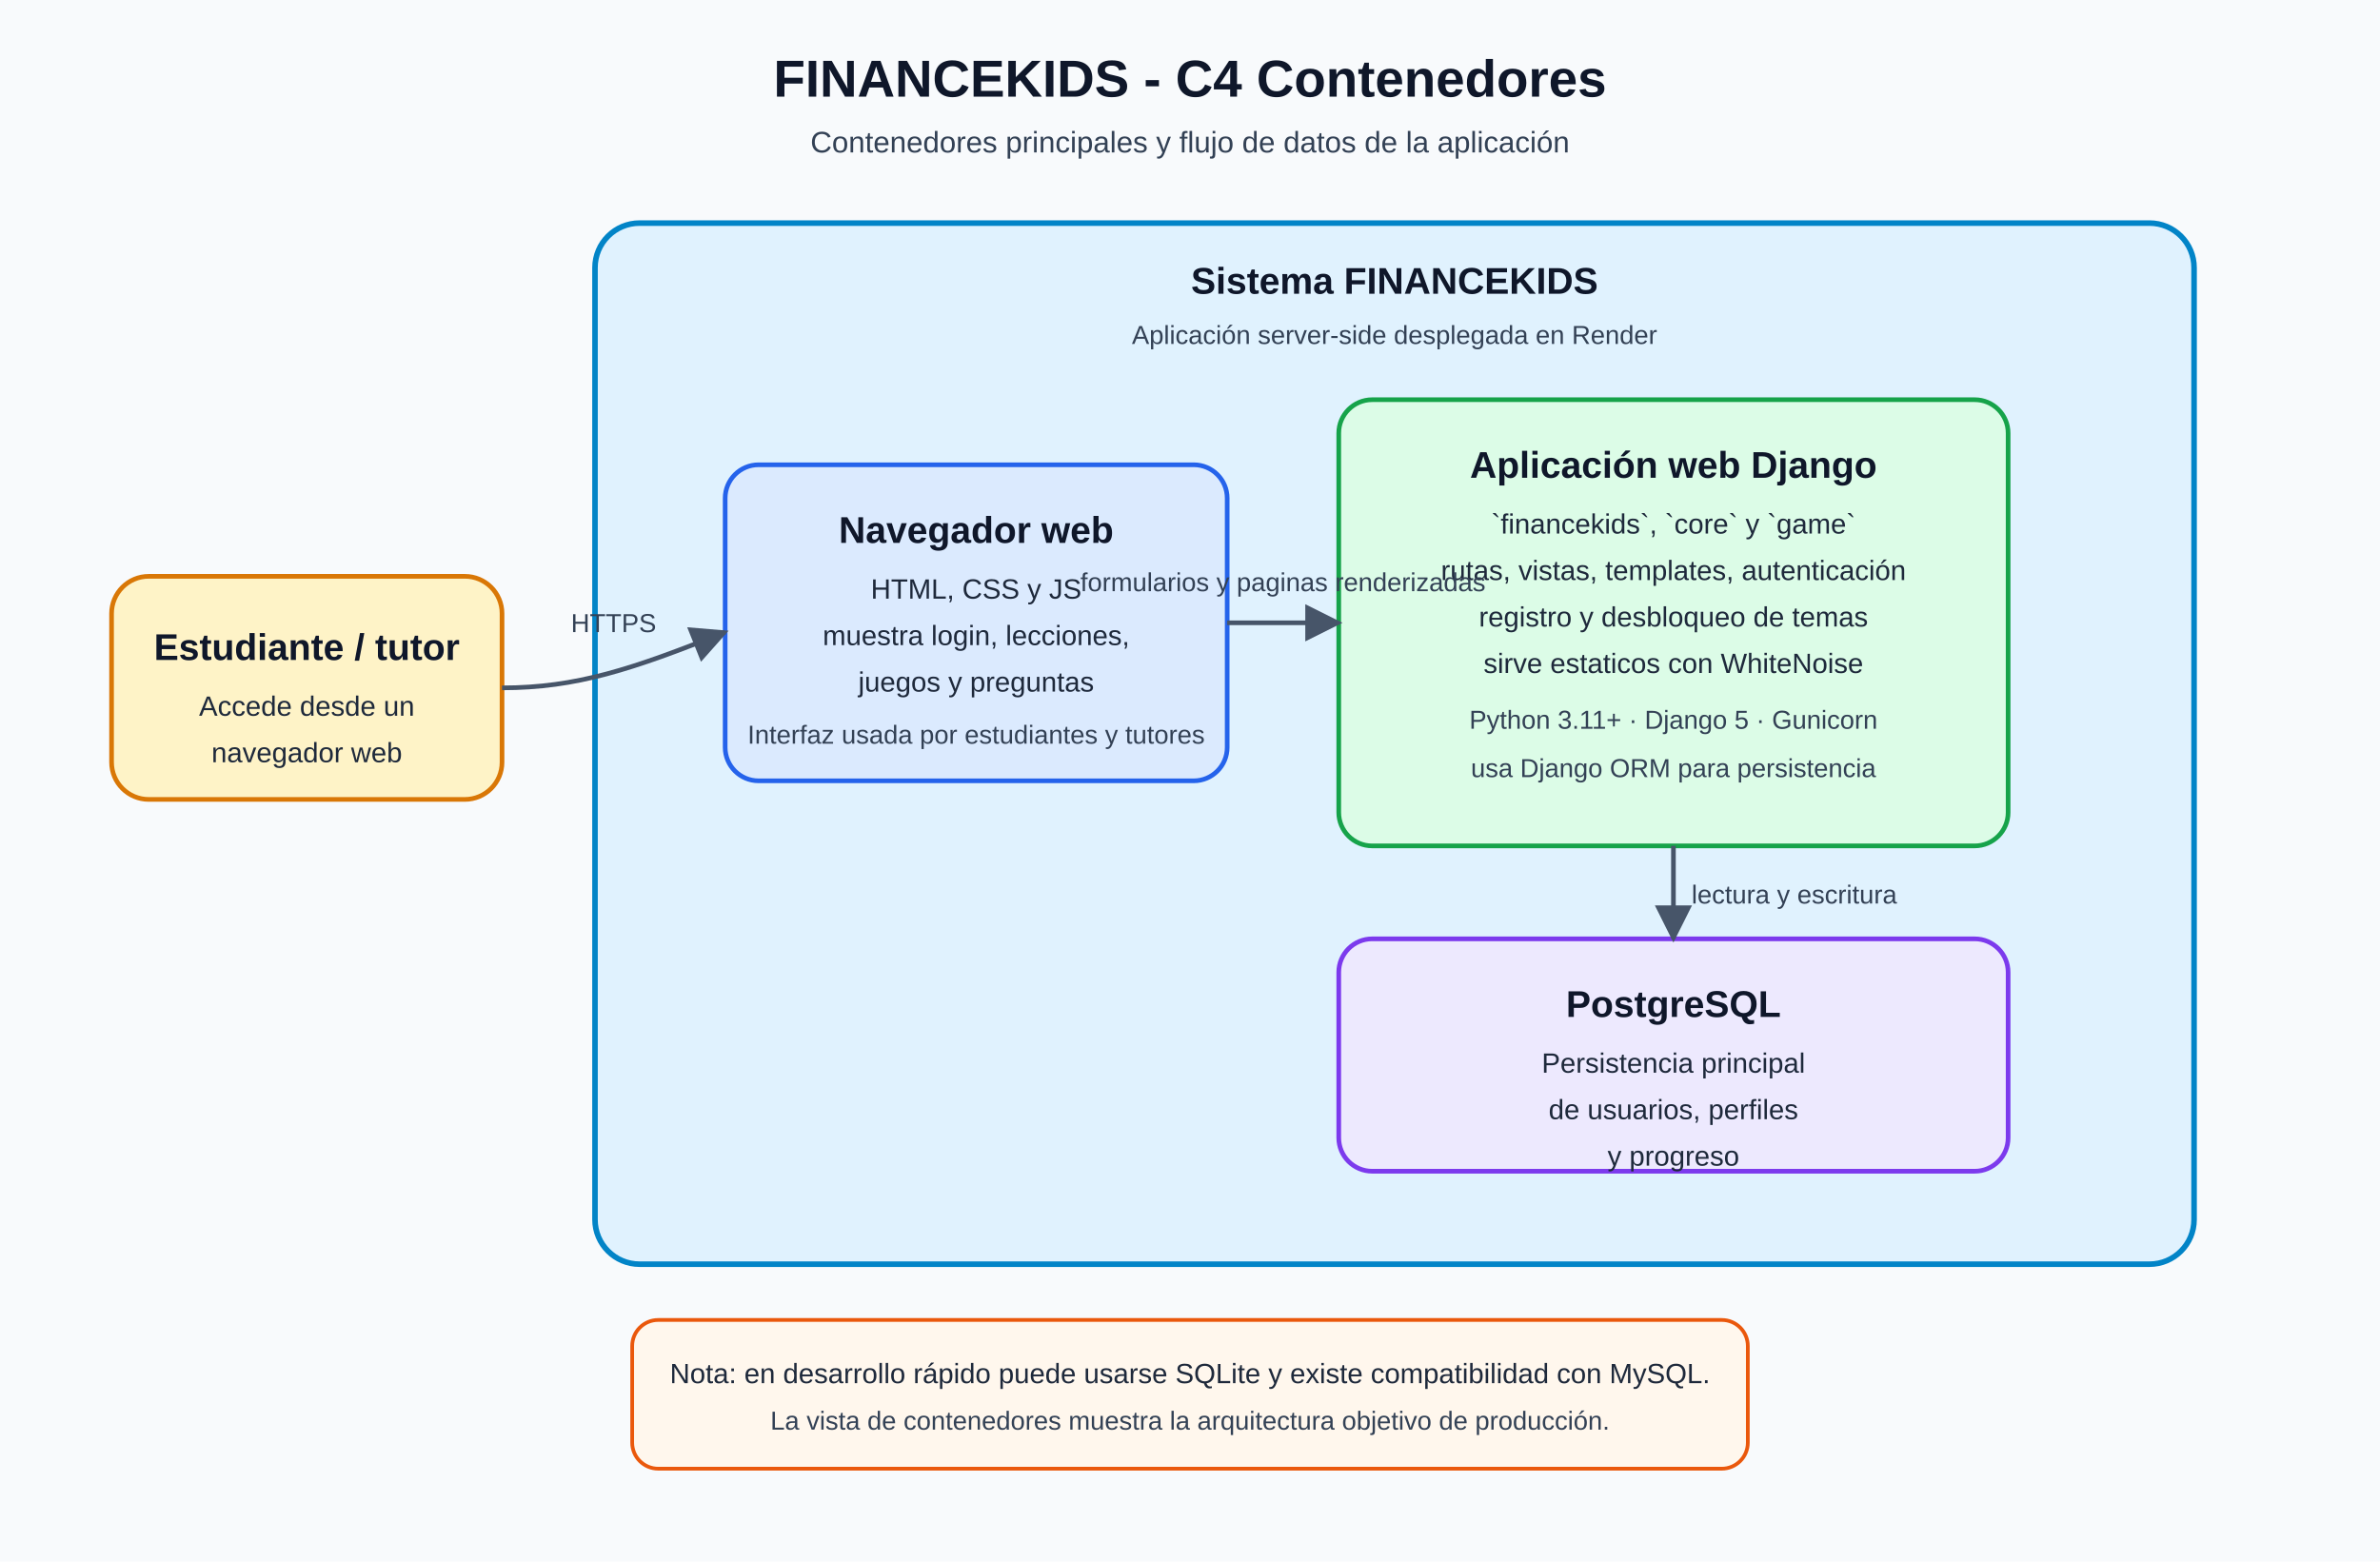
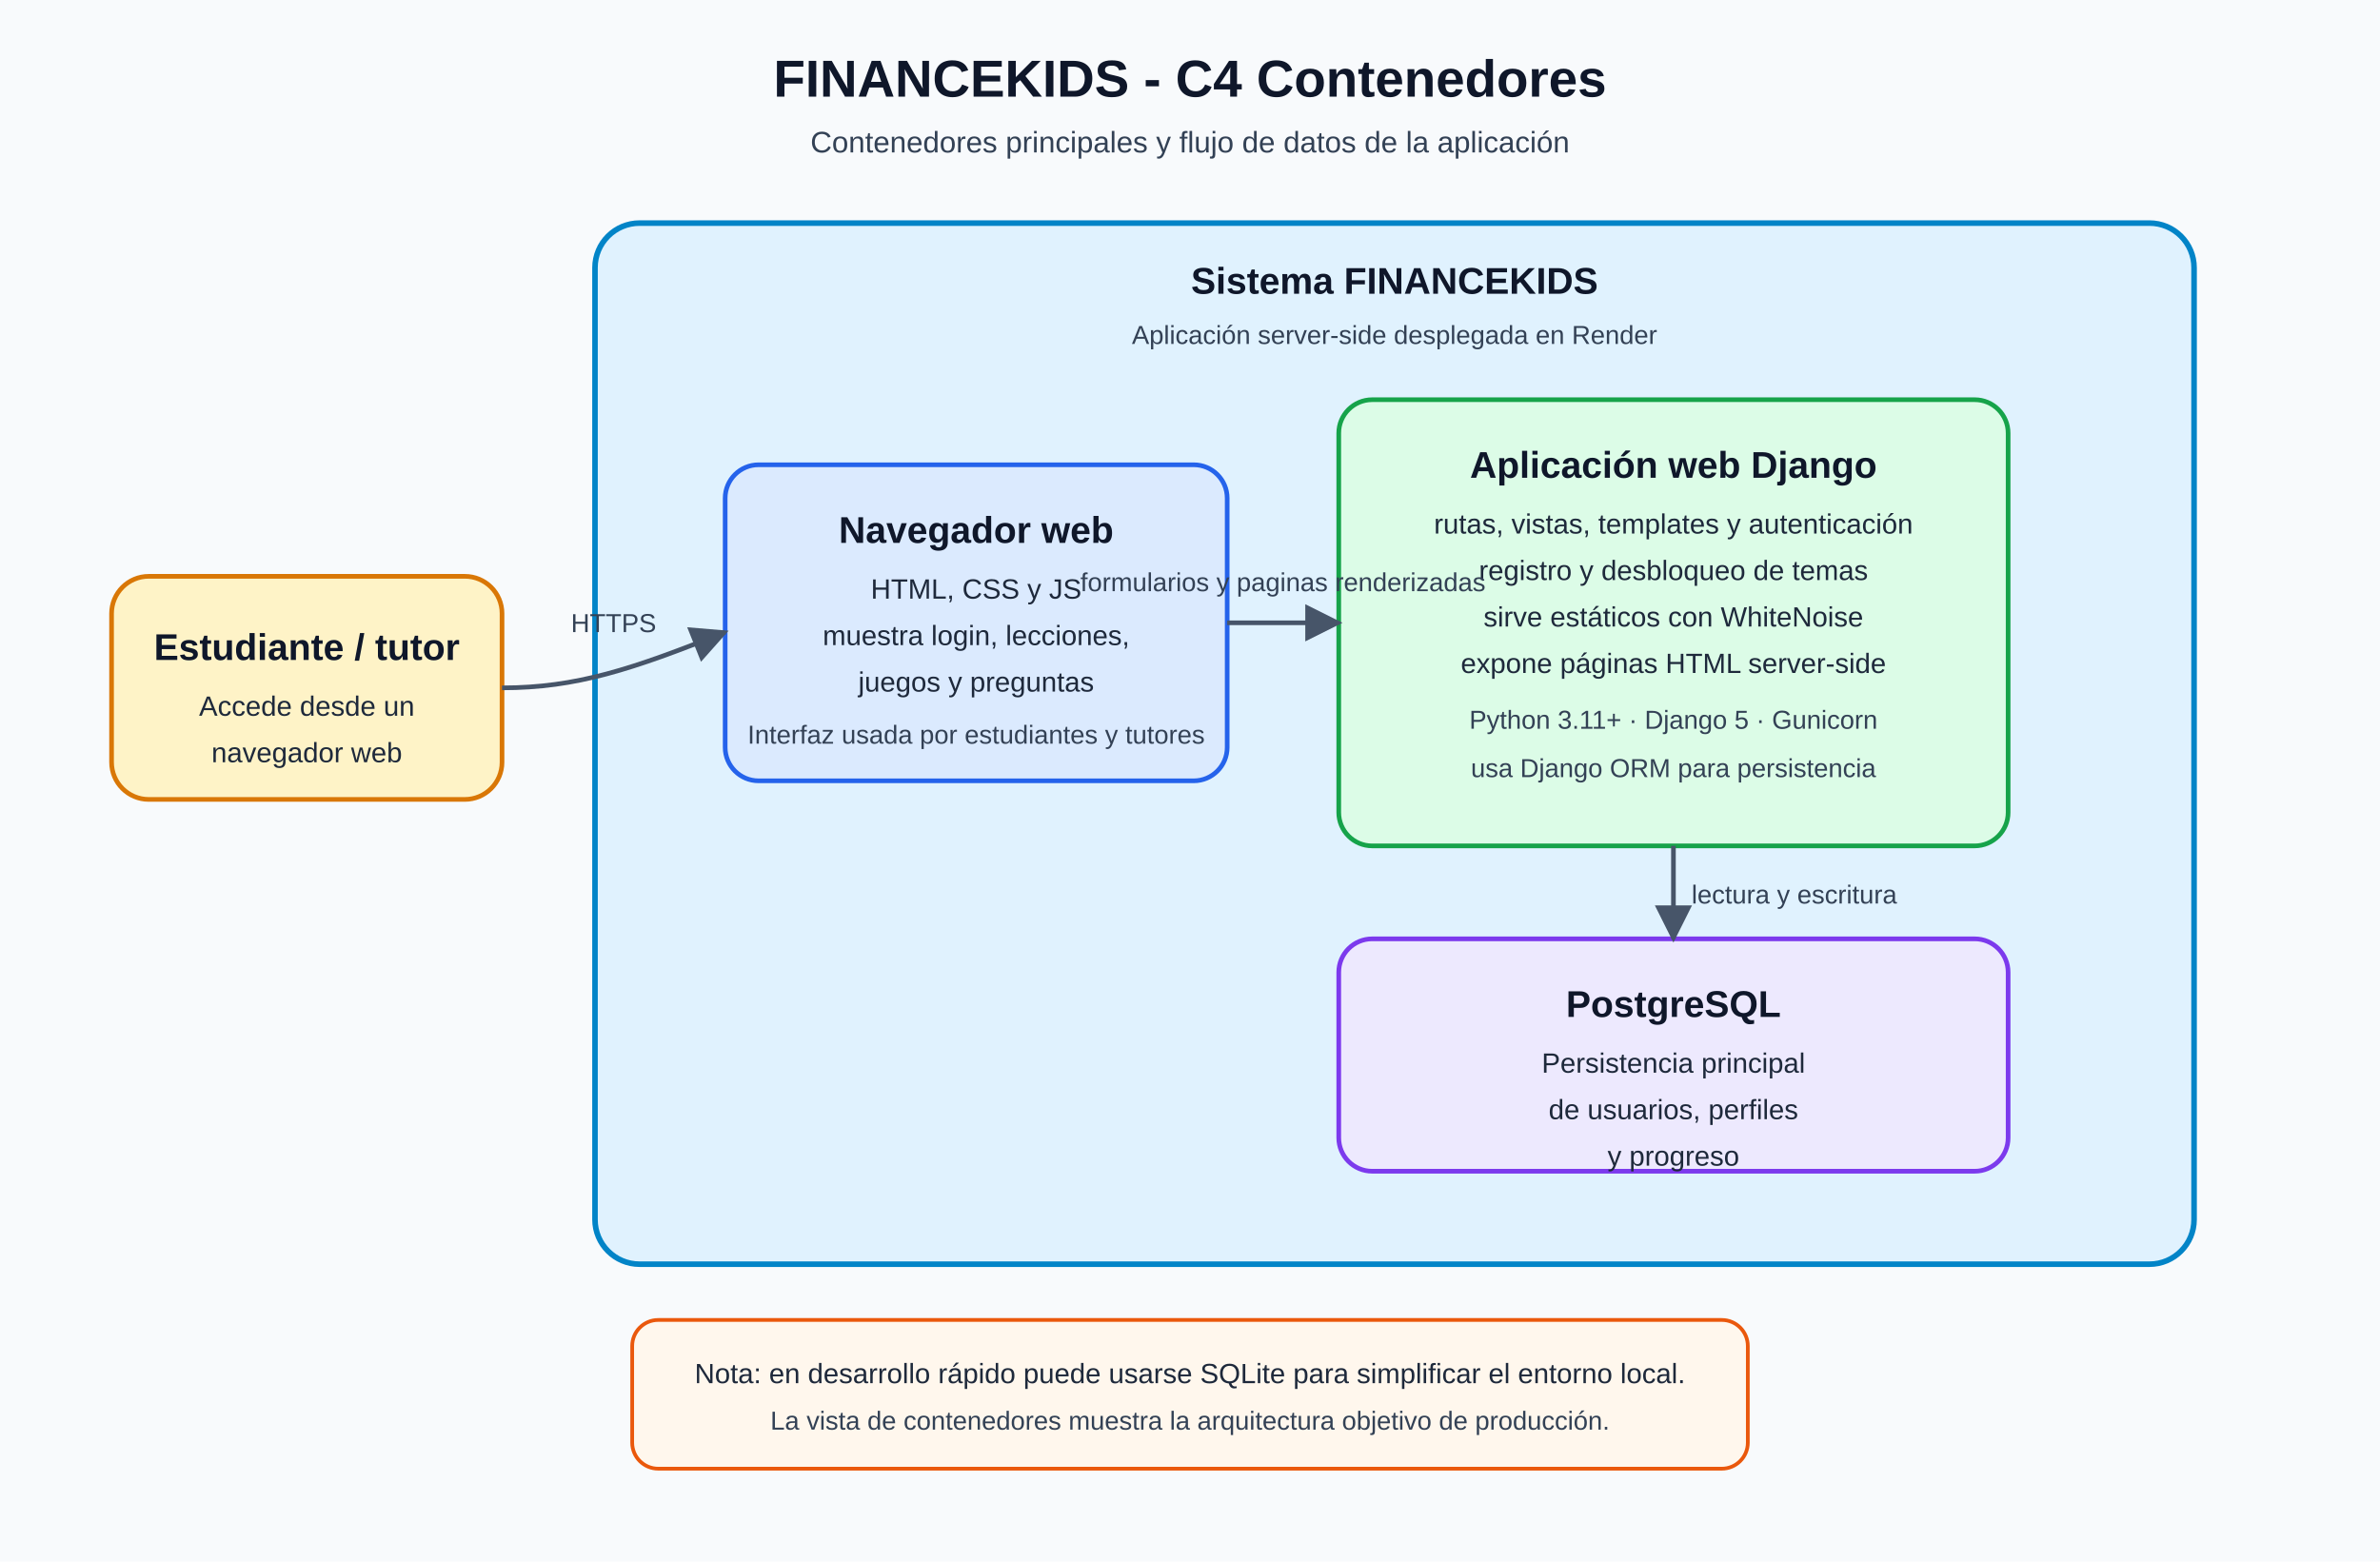
<svg xmlns="http://www.w3.org/2000/svg" width="1280" height="840" viewBox="0 0 1280 840" role="img" aria-labelledby="title desc">
  <defs>
    <style>
      .bg { fill: #f8fafc; }
      .title { font: 700 28px Arial, sans-serif; fill: #0f172a; }
      .subtitle { font: 400 16px Arial, sans-serif; fill: #334155; }
      .label { font: 700 20px Arial, sans-serif; fill: #0f172a; }
      .text { font: 400 15px Arial, sans-serif; fill: #1e293b; }
      .small { font: 400 14px Arial, sans-serif; fill: #334155; }
      .boundary { fill: #e0f2fe; stroke: #0284c7; stroke-width: 3; rx: 24; ry: 24; }
      .person { fill: #fef3c7; stroke: #d97706; stroke-width: 2.5; rx: 20; ry: 20; }
      .browser { fill: #dbeafe; stroke: #2563eb; stroke-width: 2.5; rx: 18; ry: 18; }
      .app { fill: #dcfce7; stroke: #16a34a; stroke-width: 2.5; rx: 18; ry: 18; }
      .db { fill: #ede9fe; stroke: #7c3aed; stroke-width: 2.5; rx: 18; ry: 18; }
      .line { stroke: #475569; stroke-width: 2.5; fill: none; marker-end: url(#arrow); }
      .note { fill: #fff7ed; stroke: #ea580c; stroke-width: 2; rx: 14; ry: 14; }
    </style>
    <marker id="arrow" viewBox="0 0 10 10" refX="9" refY="5" markerWidth="8" markerHeight="8" orient="auto-start-reverse">
      <path d="M 0 0 L 10 5 L 0 10 z" fill="#475569" />
    </marker>
  </defs>
  <rect class="bg" width="1280" height="840" />
  <text x="640" y="52" text-anchor="middle" class="title">FINANCEKIDS - C4 Contenedores</text>
  <text x="640" y="82" text-anchor="middle" class="subtitle">Contenedores principales y flujo de datos de la aplicación</text>
  <rect x="60" y="310" width="210" height="120" class="person" />
  <text x="165" y="355" text-anchor="middle" class="label">Estudiante / tutor</text>
  <text x="165" y="385" text-anchor="middle" class="text">Accede desde un</text>
  <text x="165" y="410" text-anchor="middle" class="text">navegador web</text>
  <rect x="320" y="120" width="860" height="560" class="boundary" />
  <text x="750" y="158" text-anchor="middle" class="label">Sistema FINANCEKIDS</text>
  <text x="750" y="185" text-anchor="middle" class="small">Aplicación server-side desplegada en Render</text>
  <rect x="390" y="250" width="270" height="170" class="browser" />
  <text x="525" y="292" text-anchor="middle" class="label">Navegador web</text>
  <text x="525" y="322" text-anchor="middle" class="text">HTML, CSS y JS</text>
  <text x="525" y="347" text-anchor="middle" class="text">muestra login, lecciones,</text>
  <text x="525" y="372" text-anchor="middle" class="text">juegos y preguntas</text>
  <text x="525" y="400" text-anchor="middle" class="small">Interfaz usada por estudiantes y tutores</text>
  <rect x="720" y="215" width="360" height="240" class="app" />
  <text x="900" y="257" text-anchor="middle" class="label">Aplicación web Django</text>
-   <text x="900" y="287" text-anchor="middle" class="text">`financekids`, `core` y `game`</text>
-   <text x="900" y="312" text-anchor="middle" class="text">rutas, vistas, templates, autenticación</text>
-   <text x="900" y="337" text-anchor="middle" class="text">registro y desbloqueo de temas</text>
-   <text x="900" y="362" text-anchor="middle" class="text">sirve estaticos con WhiteNoise</text>
+   <text x="900" y="287" text-anchor="middle" class="text">rutas, vistas, templates y autenticación</text>
+   <text x="900" y="312" text-anchor="middle" class="text">registro y desbloqueo de temas</text>
+   <text x="900" y="337" text-anchor="middle" class="text">sirve estáticos con WhiteNoise</text>
+   <text x="900" y="362" text-anchor="middle" class="text">expone páginas HTML server-side</text>
  <text x="900" y="392" text-anchor="middle" class="small">Python 3.11+ · Django 5 · Gunicorn</text>
  <text x="900" y="418" text-anchor="middle" class="small">usa Django ORM para persistencia</text>
  <rect x="720" y="505" width="360" height="125" class="db" />
  <text x="900" y="547" text-anchor="middle" class="label">PostgreSQL</text>
  <text x="900" y="577" text-anchor="middle" class="text">Persistencia principal</text>
  <text x="900" y="602" text-anchor="middle" class="text">de usuarios, perfiles</text>
  <text x="900" y="627" text-anchor="middle" class="text">y progreso</text>
  <path d="M 270 370 C 310 370, 340 360, 390 340" class="line" />
  <text x="330" y="340" text-anchor="middle" class="small">HTTPS</text>
  <path d="M 660 335 C 685 335, 695 335, 720 335" class="line" />
  <text x="690" y="318" text-anchor="middle" class="small">formularios y paginas renderizadas</text>
  <path d="M 900 455 C 900 475, 900 485, 900 505" class="line" />
  <text x="965" y="486" text-anchor="middle" class="small">lectura y escritura</text>
  <rect x="340" y="710" width="600" height="80" class="note" />
-   <text x="640" y="744" text-anchor="middle" class="text">Nota: en desarrollo rápido puede usarse SQLite y existe compatibilidad con MySQL.</text>
+   <text x="640" y="744" text-anchor="middle" class="text">Nota: en desarrollo rápido puede usarse SQLite para simplificar el entorno local.</text>
  <text x="640" y="769" text-anchor="middle" class="small">La vista de contenedores muestra la arquitectura objetivo de producción.</text>
</svg>
